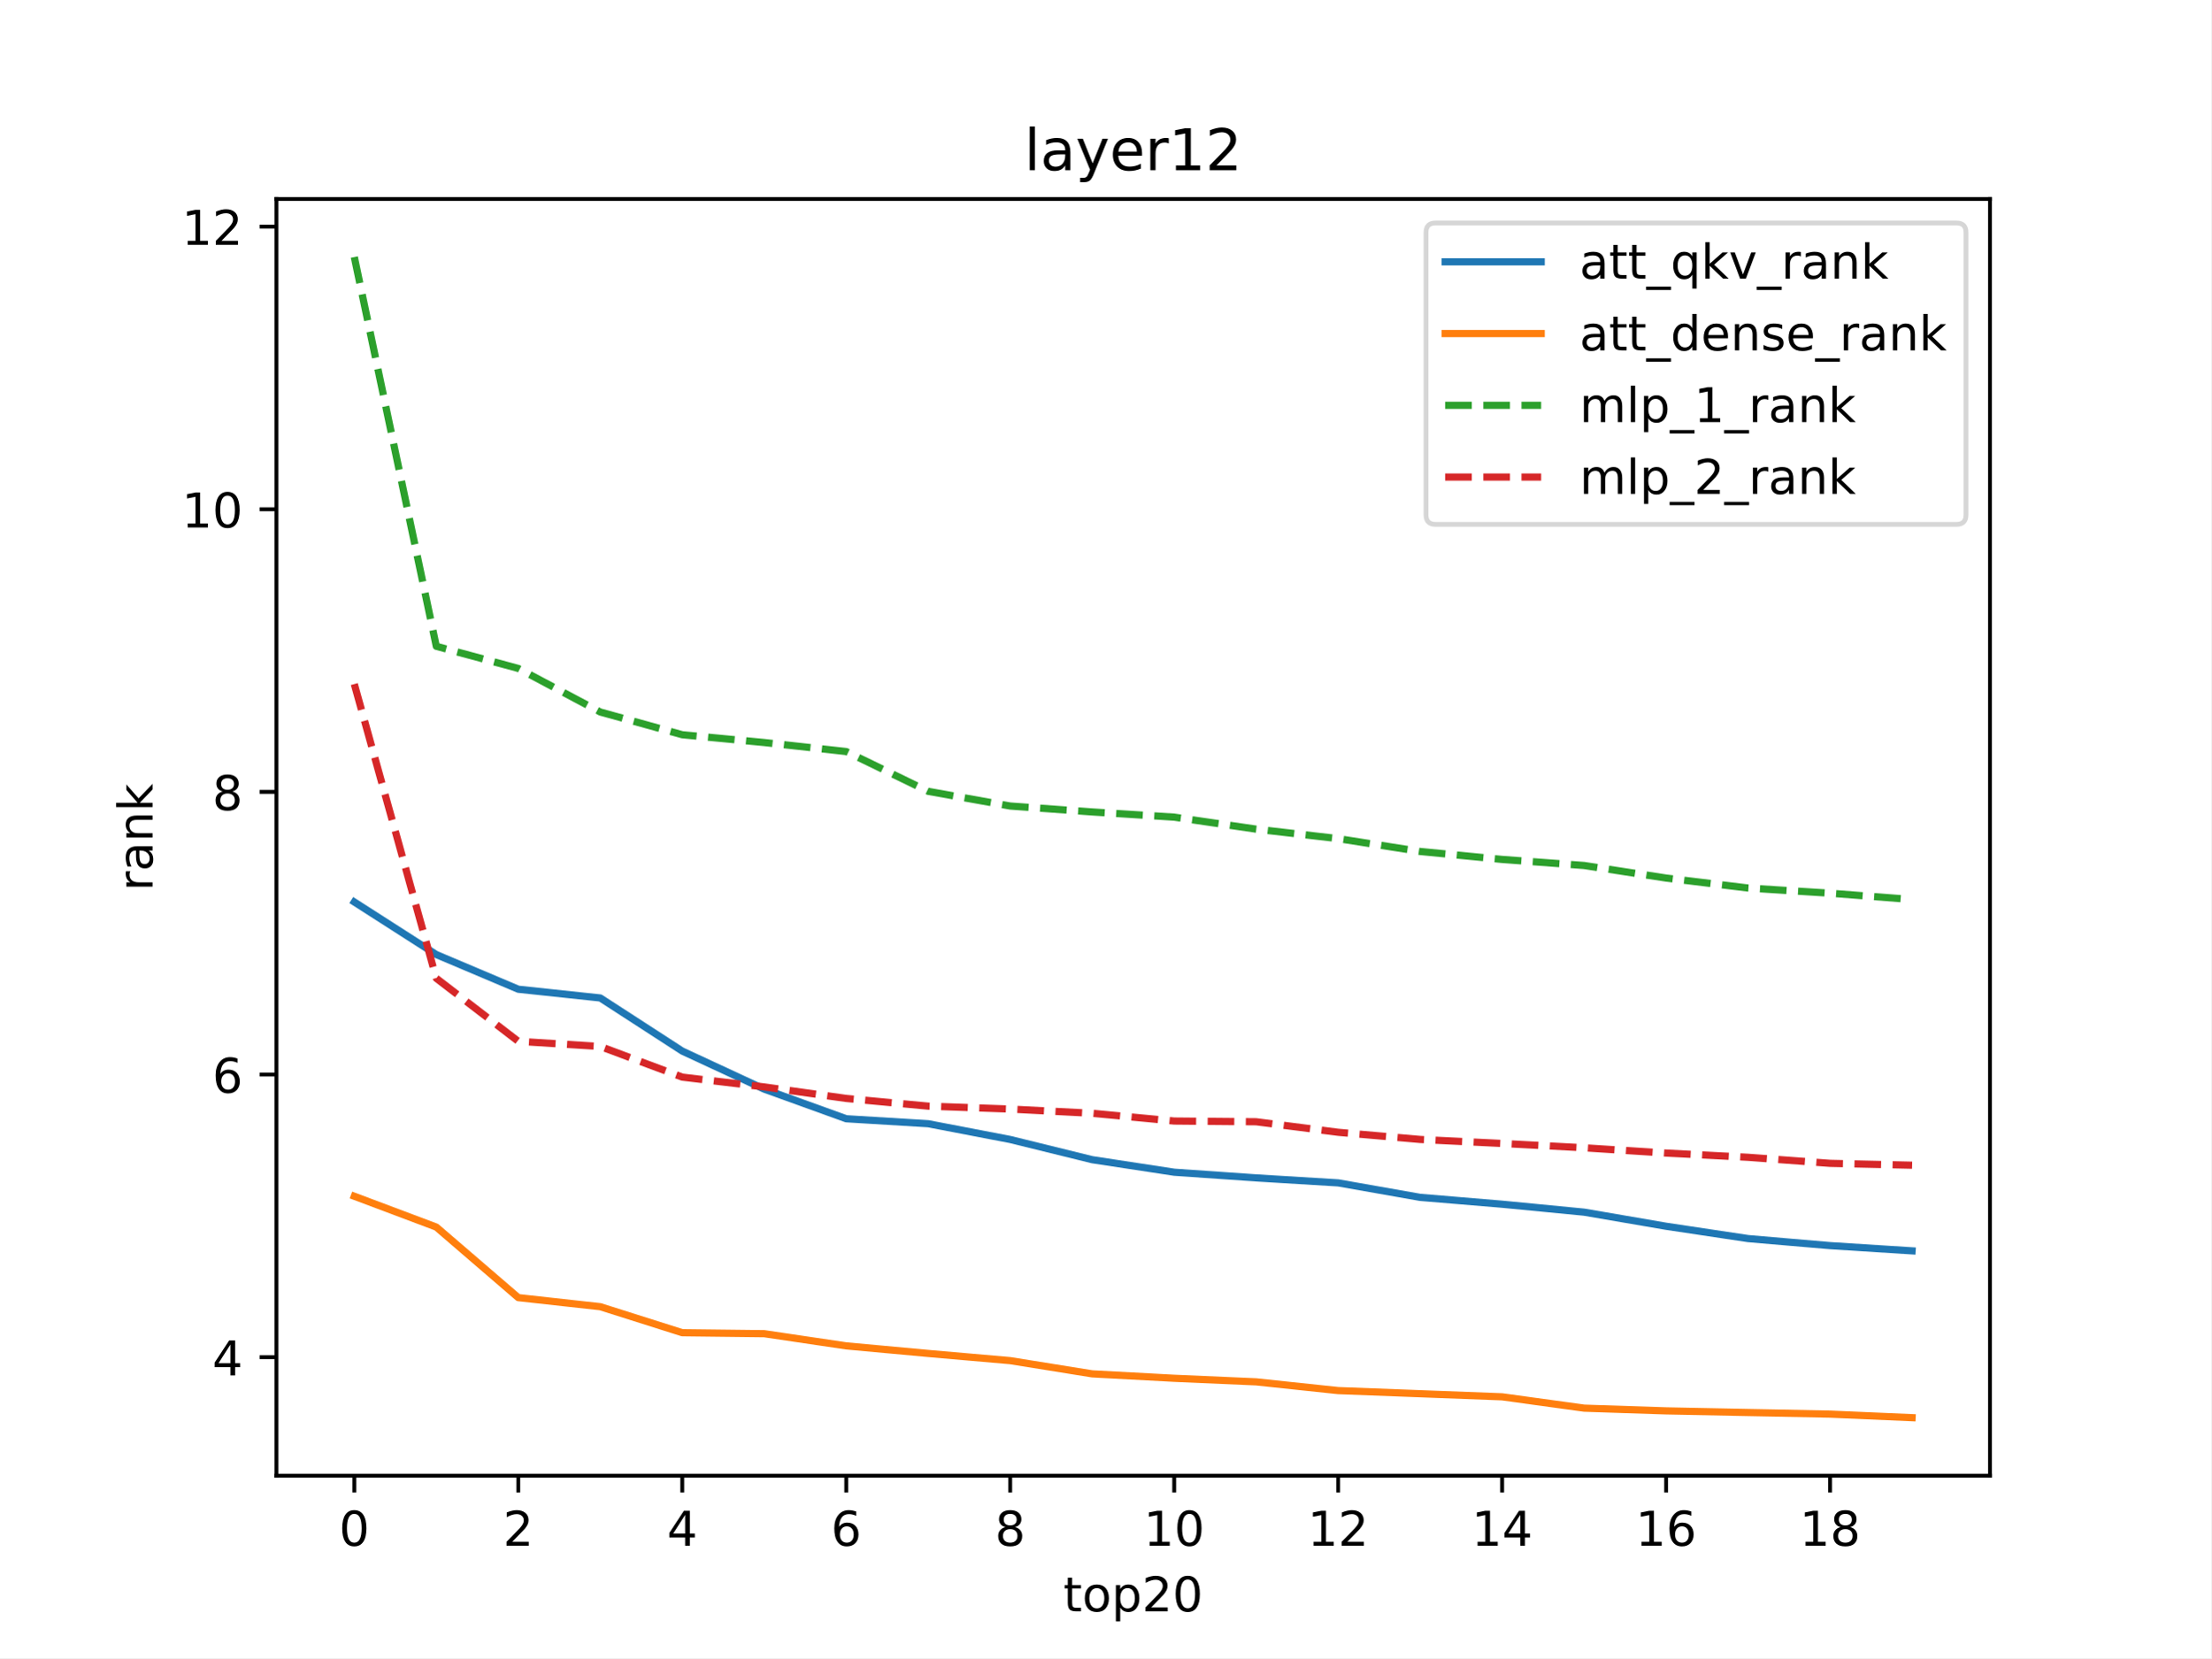
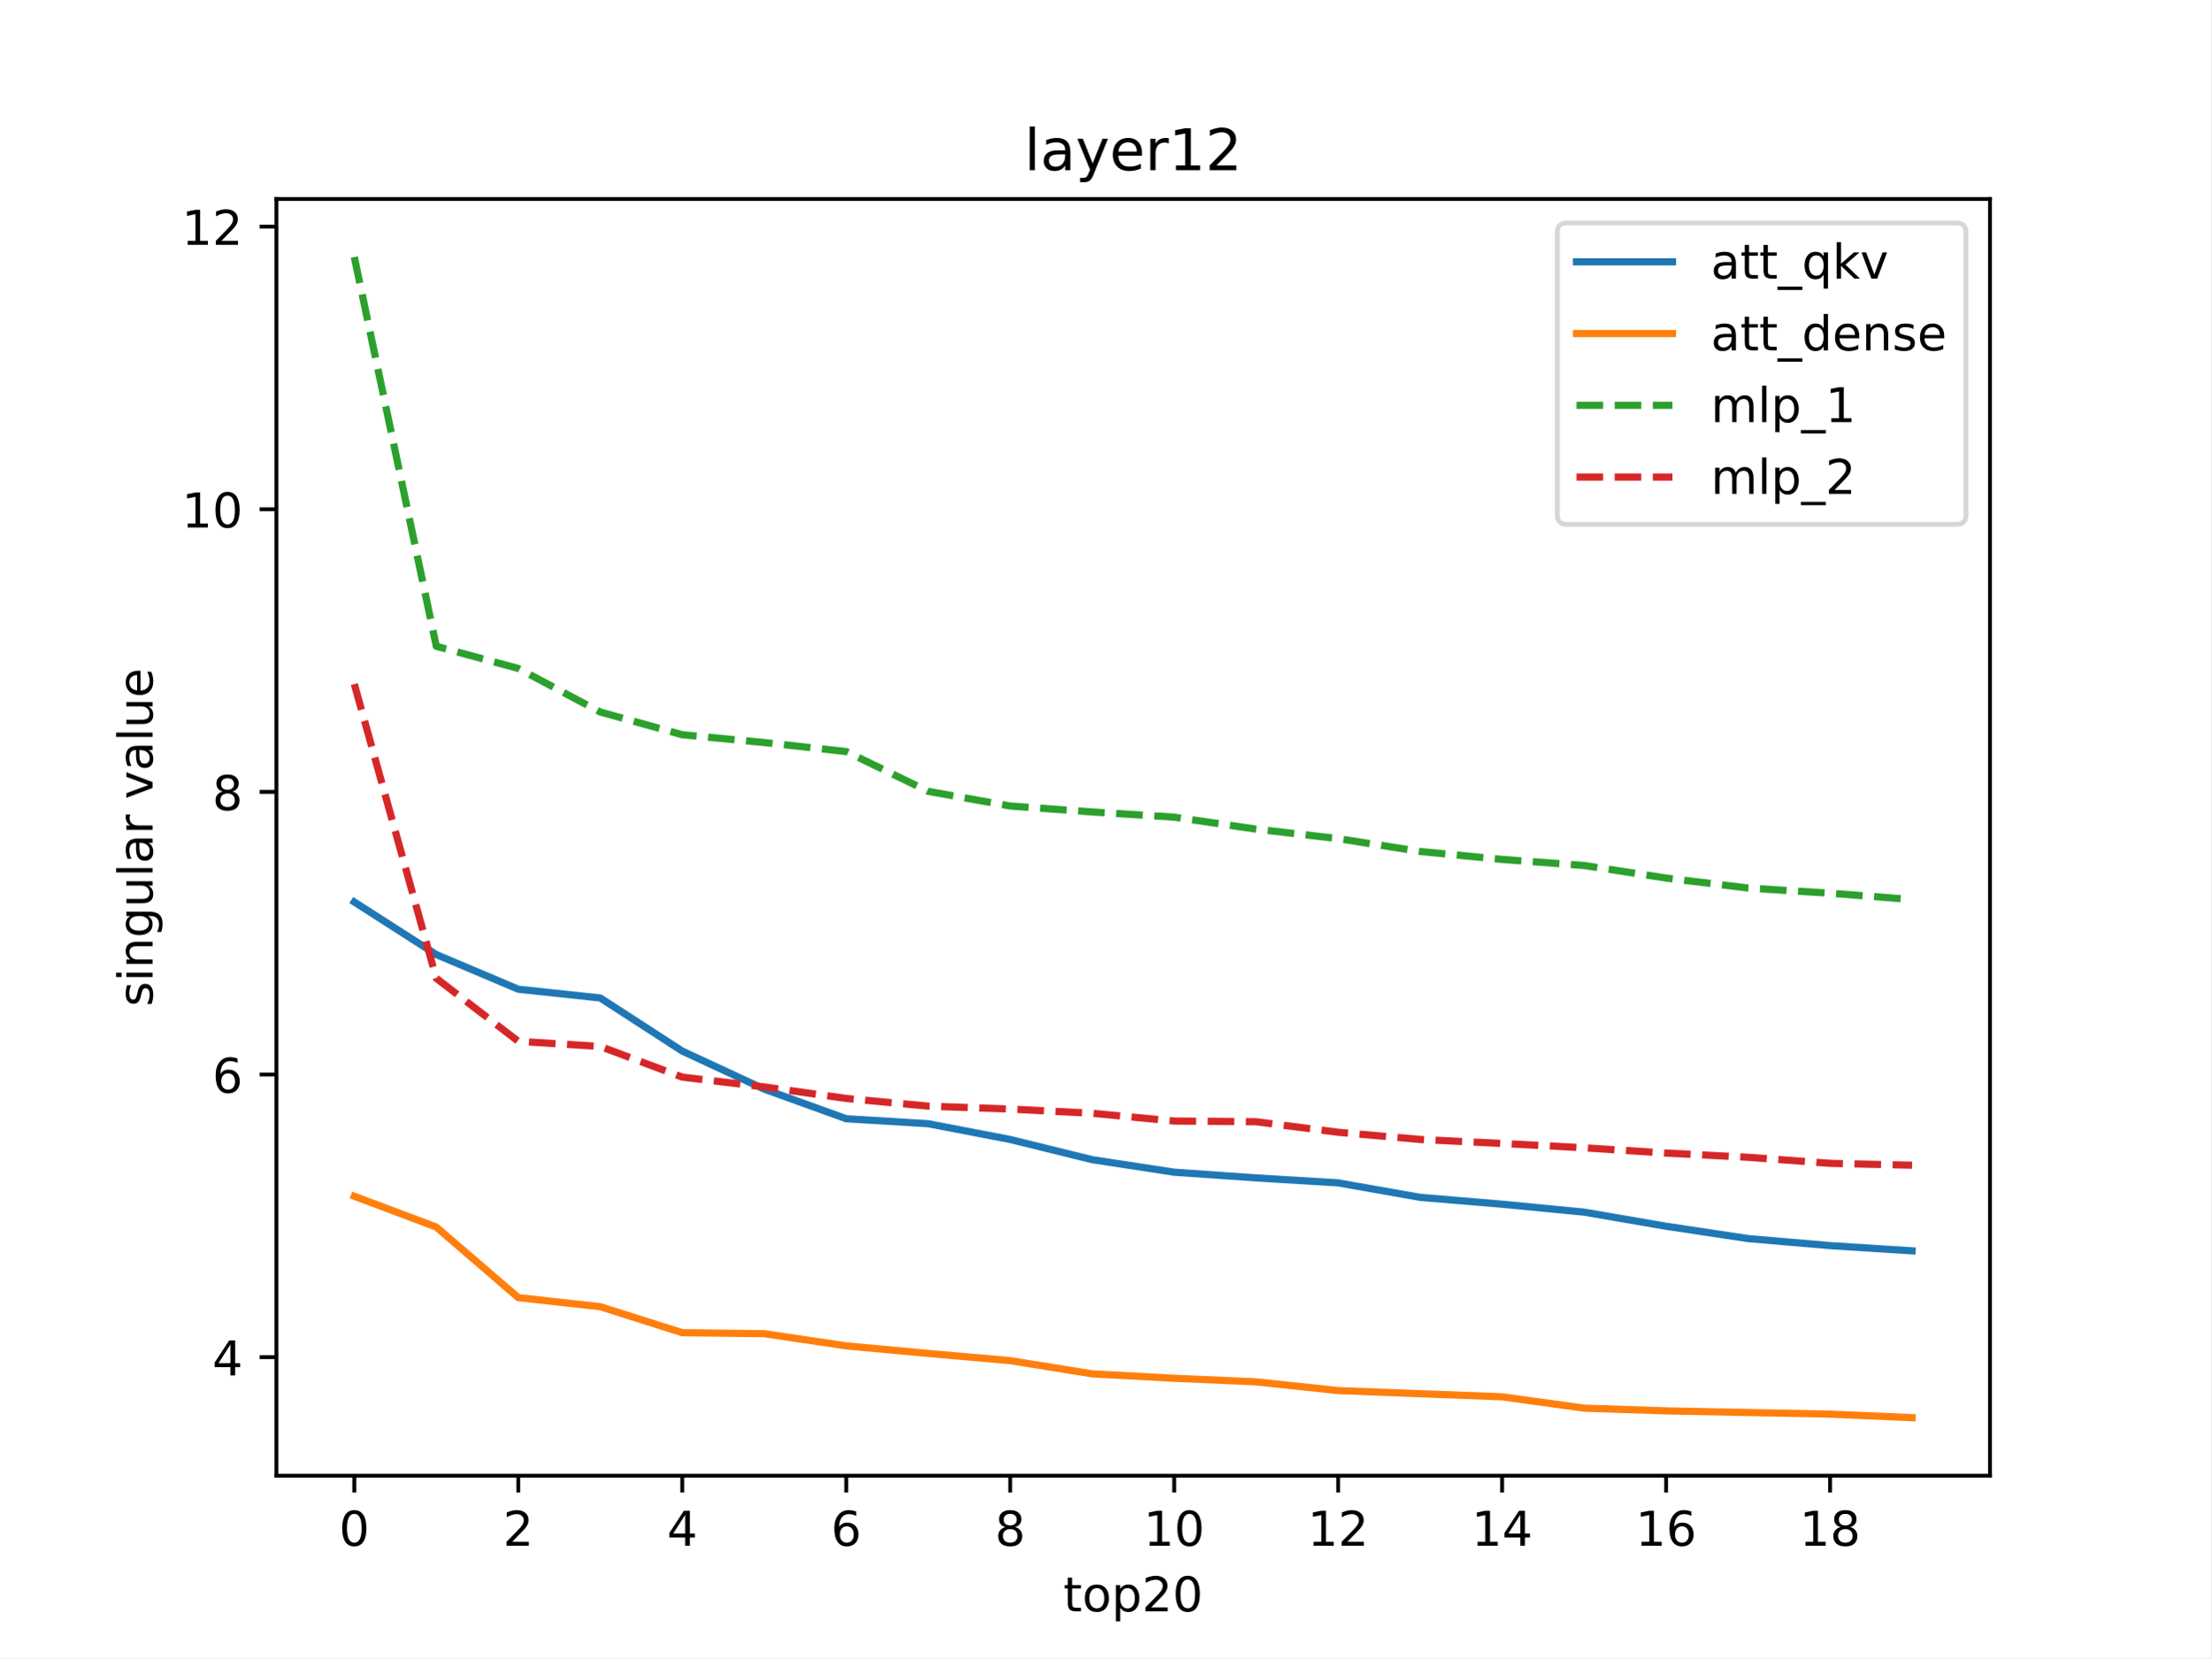
<svg xmlns="http://www.w3.org/2000/svg" xmlns:xlink="http://www.w3.org/1999/xlink" width="460.8pt" height="345.6pt" viewBox="0 0 460.8 345.6" version="1.1">
  <defs>
    <style type="text/css">*{stroke-linejoin: round; stroke-linecap: butt}</style>
  </defs>
  <g id="figure_1">
    <g id="patch_1">
      <path d="M 0 345.6  L 460.8 345.6  L 460.8 0  L 0 0  z " style="fill: #ffffff" />
    </g>
    <g id="axes_1">
      <g id="patch_2">
        <path d="M 57.6 307.584  L 414.72 307.584  L 414.72 41.472  L 57.6 41.472  z " style="fill: #ffffff" />
      </g>
      <g id="matplotlib.axis_1">
        <g id="xtick_1">
          <g id="line2d_1">
            <defs>
-               <path id="ma96d270645" d="M 0 0  L 0 3.5  " style="stroke: #000000; stroke-width: 0.8" />
-             </defs>
-             <g>
-               <use xlink:href="#ma96d270645" x="73.833" y="307.584" style="stroke: #000000; stroke-width: 0.8" />
+               <path id="m5c86d8b9c2" d="M 0 0  L 0 3.5  " style="stroke: #000000; stroke-width: 0.8" />
+             </defs>
+             <g>
+               <use xlink:href="#m5c86d8b9c2" x="73.833" y="307.584" style="stroke: #000000; stroke-width: 0.8" />
            </g>
          </g>
          <g id="text_1">
            <g transform="translate(70.65148 322.1824) scale(0.1 -0.1)">
              <defs>
                <path id="DejaVuSans-30" d="M 2034 4250  Q 1547 4250 1301 3770  Q 1056 3291 1056 2328  Q 1056 1369 1301 889  Q 1547 409 2034 409  Q 2525 409 2770 889  Q 3016 1369 3016 2328  Q 3016 3291 2770 3770  Q 2525 4250 2034 4250  z M 2034 4750  Q 2819 4750 3233 4129  Q 3647 3509 3647 2328  Q 3647 1150 3233 529  Q 2819 -91 2034 -91  Q 1250 -91 836 529  Q 422 1150 422 2328  Q 422 3509 836 4129  Q 1250 4750 2034 4750  z " transform="scale(0.015625)" />
              </defs>
              <use xlink:href="#DejaVuSans-30" />
            </g>
          </g>
        </g>
        <g id="xtick_2">
          <g id="line2d_2">
            <g>
-               <use xlink:href="#ma96d270645" x="108.007" y="307.584" style="stroke: #000000; stroke-width: 0.8" />
+               <use xlink:href="#m5c86d8b9c2" x="108.007" y="307.584" style="stroke: #000000; stroke-width: 0.8" />
            </g>
          </g>
          <g id="text_2">
            <g transform="translate(104.8256 322.1824) scale(0.1 -0.1)">
              <defs>
                <path id="DejaVuSans-32" d="M 1228 531  L 3431 531  L 3431 0  L 469 0  L 469 531  Q 828 903 1448 1529  Q 2069 2156 2228 2338  Q 2531 2678 2651 2914  Q 2772 3150 2772 3378  Q 2772 3750 2511 3984  Q 2250 4219 1831 4219  Q 1534 4219 1204 4116  Q 875 4013 500 3803  L 500 4441  Q 881 4594 1212 4672  Q 1544 4750 1819 4750  Q 2544 4750 2975 4387  Q 3406 4025 3406 3419  Q 3406 3131 3298 2873  Q 3191 2616 2906 2266  Q 2828 2175 2409 1742  Q 1991 1309 1228 531  z " transform="scale(0.015625)" />
              </defs>
              <use xlink:href="#DejaVuSans-32" />
            </g>
          </g>
        </g>
        <g id="xtick_3">
          <g id="line2d_3">
            <g>
-               <use xlink:href="#ma96d270645" x="142.181" y="307.584" style="stroke: #000000; stroke-width: 0.8" />
+               <use xlink:href="#m5c86d8b9c2" x="142.181" y="307.584" style="stroke: #000000; stroke-width: 0.8" />
            </g>
          </g>
          <g id="text_3">
            <g transform="translate(138.9998 322.1824) scale(0.1 -0.1)">
              <defs>
                <path id="DejaVuSans-34" d="M 2419 4116  L 825 1625  L 2419 1625  L 2419 4116  z M 2253 4666  L 3047 4666  L 3047 1625  L 3713 1625  L 3713 1100  L 3047 1100  L 3047 0  L 2419 0  L 2419 1100  L 313 1100  L 313 1709  L 2253 4666  z " transform="scale(0.015625)" />
              </defs>
              <use xlink:href="#DejaVuSans-34" />
            </g>
          </g>
        </g>
        <g id="xtick_4">
          <g id="line2d_4">
            <g>
-               <use xlink:href="#ma96d270645" x="176.355" y="307.584" style="stroke: #000000; stroke-width: 0.8" />
+               <use xlink:href="#m5c86d8b9c2" x="176.355" y="307.584" style="stroke: #000000; stroke-width: 0.8" />
            </g>
          </g>
          <g id="text_4">
            <g transform="translate(173.174 322.1824) scale(0.1 -0.1)">
              <defs>
                <path id="DejaVuSans-36" d="M 2113 2584  Q 1688 2584 1439 2293  Q 1191 2003 1191 1497  Q 1191 994 1439 701  Q 1688 409 2113 409  Q 2538 409 2786 701  Q 3034 994 3034 1497  Q 3034 2003 2786 2293  Q 2538 2584 2113 2584  z M 3366 4563  L 3366 3988  Q 3128 4100 2886 4159  Q 2644 4219 2406 4219  Q 1781 4219 1451 3797  Q 1122 3375 1075 2522  Q 1259 2794 1537 2939  Q 1816 3084 2150 3084  Q 2853 3084 3261 2657  Q 3669 2231 3669 1497  Q 3669 778 3244 343  Q 2819 -91 2113 -91  Q 1303 -91 875 529  Q 447 1150 447 2328  Q 447 3434 972 4092  Q 1497 4750 2381 4750  Q 2619 4750 2861 4703  Q 3103 4656 3366 4563  z " transform="scale(0.015625)" />
              </defs>
              <use xlink:href="#DejaVuSans-36" />
            </g>
          </g>
        </g>
        <g id="xtick_5">
          <g id="line2d_5">
            <g>
-               <use xlink:href="#ma96d270645" x="210.529" y="307.584" style="stroke: #000000; stroke-width: 0.8" />
+               <use xlink:href="#m5c86d8b9c2" x="210.529" y="307.584" style="stroke: #000000; stroke-width: 0.8" />
            </g>
          </g>
          <g id="text_5">
            <g transform="translate(207.3481 322.1824) scale(0.1 -0.1)">
              <defs>
                <path id="DejaVuSans-38" d="M 2034 2216  Q 1584 2216 1326 1975  Q 1069 1734 1069 1313  Q 1069 891 1326 650  Q 1584 409 2034 409  Q 2484 409 2743 651  Q 3003 894 3003 1313  Q 3003 1734 2745 1975  Q 2488 2216 2034 2216  z M 1403 2484  Q 997 2584 770 2862  Q 544 3141 544 3541  Q 544 4100 942 4425  Q 1341 4750 2034 4750  Q 2731 4750 3128 4425  Q 3525 4100 3525 3541  Q 3525 3141 3298 2862  Q 3072 2584 2669 2484  Q 3125 2378 3379 2068  Q 3634 1759 3634 1313  Q 3634 634 3220 271  Q 2806 -91 2034 -91  Q 1263 -91 848 271  Q 434 634 434 1313  Q 434 1759 690 2068  Q 947 2378 1403 2484  z M 1172 3481  Q 1172 3119 1398 2916  Q 1625 2713 2034 2713  Q 2441 2713 2670 2916  Q 2900 3119 2900 3481  Q 2900 3844 2670 4047  Q 2441 4250 2034 4250  Q 1625 4250 1398 4047  Q 1172 3844 1172 3481  z " transform="scale(0.015625)" />
              </defs>
              <use xlink:href="#DejaVuSans-38" />
            </g>
          </g>
        </g>
        <g id="xtick_6">
          <g id="line2d_6">
            <g>
-               <use xlink:href="#ma96d270645" x="244.704" y="307.584" style="stroke: #000000; stroke-width: 0.8" />
+               <use xlink:href="#m5c86d8b9c2" x="244.704" y="307.584" style="stroke: #000000; stroke-width: 0.8" />
            </g>
          </g>
          <g id="text_6">
            <g transform="translate(238.341 322.1824) scale(0.1 -0.1)">
              <defs>
                <path id="DejaVuSans-31" d="M 794 531  L 1825 531  L 1825 4091  L 703 3866  L 703 4441  L 1819 4666  L 2450 4666  L 2450 531  L 3481 531  L 3481 0  L 794 0  L 794 531  z " transform="scale(0.015625)" />
              </defs>
              <use xlink:href="#DejaVuSans-31" />
              <use xlink:href="#DejaVuSans-30" x="63.623" />
            </g>
          </g>
        </g>
        <g id="xtick_7">
          <g id="line2d_7">
            <g>
-               <use xlink:href="#ma96d270645" x="278.878" y="307.584" style="stroke: #000000; stroke-width: 0.8" />
+               <use xlink:href="#m5c86d8b9c2" x="278.878" y="307.584" style="stroke: #000000; stroke-width: 0.8" />
            </g>
          </g>
          <g id="text_7">
            <g transform="translate(272.5152 322.1824) scale(0.1 -0.1)">
              <use xlink:href="#DejaVuSans-31" />
              <use xlink:href="#DejaVuSans-32" x="63.623" />
            </g>
          </g>
        </g>
        <g id="xtick_8">
          <g id="line2d_8">
            <g>
-               <use xlink:href="#ma96d270645" x="313.052" y="307.584" style="stroke: #000000; stroke-width: 0.8" />
+               <use xlink:href="#m5c86d8b9c2" x="313.052" y="307.584" style="stroke: #000000; stroke-width: 0.8" />
            </g>
          </g>
          <g id="text_8">
            <g transform="translate(306.6894 322.1824) scale(0.1 -0.1)">
              <use xlink:href="#DejaVuSans-31" />
              <use xlink:href="#DejaVuSans-34" x="63.623" />
            </g>
          </g>
        </g>
        <g id="xtick_9">
          <g id="line2d_9">
            <g>
-               <use xlink:href="#ma96d270645" x="347.226" y="307.584" style="stroke: #000000; stroke-width: 0.8" />
+               <use xlink:href="#m5c86d8b9c2" x="347.226" y="307.584" style="stroke: #000000; stroke-width: 0.8" />
            </g>
          </g>
          <g id="text_9">
            <g transform="translate(340.8635 322.1824) scale(0.1 -0.1)">
              <use xlink:href="#DejaVuSans-31" />
              <use xlink:href="#DejaVuSans-36" x="63.623" />
            </g>
          </g>
        </g>
        <g id="xtick_10">
          <g id="line2d_10">
            <g>
-               <use xlink:href="#ma96d270645" x="381.4" y="307.584" style="stroke: #000000; stroke-width: 0.8" />
+               <use xlink:href="#m5c86d8b9c2" x="381.4" y="307.584" style="stroke: #000000; stroke-width: 0.8" />
            </g>
          </g>
          <g id="text_10">
            <g transform="translate(375.0377 322.1824) scale(0.1 -0.1)">
              <use xlink:href="#DejaVuSans-31" />
              <use xlink:href="#DejaVuSans-38" x="63.623" />
            </g>
          </g>
        </g>
        <g id="text_11">
          <g transform="translate(221.6037 335.8606) scale(0.1 -0.1)">
            <defs>
              <path id="DejaVuSans-74" d="M 1172 4494  L 1172 3500  L 2356 3500  L 2356 3053  L 1172 3053  L 1172 1153  Q 1172 725 1289 603  Q 1406 481 1766 481  L 2356 481  L 2356 0  L 1766 0  Q 1100 0 847 248  Q 594 497 594 1153  L 594 3053  L 172 3053  L 172 3500  L 594 3500  L 594 4494  L 1172 4494  z " transform="scale(0.015625)" />
              <path id="DejaVuSans-6f" d="M 1959 3097  Q 1497 3097 1228 2736  Q 959 2375 959 1747  Q 959 1119 1226 758  Q 1494 397 1959 397  Q 2419 397 2687 759  Q 2956 1122 2956 1747  Q 2956 2369 2687 2733  Q 2419 3097 1959 3097  z M 1959 3584  Q 2709 3584 3137 3096  Q 3566 2609 3566 1747  Q 3566 888 3137 398  Q 2709 -91 1959 -91  Q 1206 -91 779 398  Q 353 888 353 1747  Q 353 2609 779 3096  Q 1206 3584 1959 3584  z " transform="scale(0.015625)" />
              <path id="DejaVuSans-70" d="M 1159 525  L 1159 -1331  L 581 -1331  L 581 3500  L 1159 3500  L 1159 2969  Q 1341 3281 1617 3432  Q 1894 3584 2278 3584  Q 2916 3584 3314 3078  Q 3713 2572 3713 1747  Q 3713 922 3314 415  Q 2916 -91 2278 -91  Q 1894 -91 1617 61  Q 1341 213 1159 525  z M 3116 1747  Q 3116 2381 2855 2742  Q 2594 3103 2138 3103  Q 1681 3103 1420 2742  Q 1159 2381 1159 1747  Q 1159 1113 1420 752  Q 1681 391 2138 391  Q 2594 391 2855 752  Q 3116 1113 3116 1747  z " transform="scale(0.015625)" />
            </defs>
            <use xlink:href="#DejaVuSans-74" />
            <use xlink:href="#DejaVuSans-6f" x="39.209" />
            <use xlink:href="#DejaVuSans-70" x="100.391" />
            <use xlink:href="#DejaVuSans-32" x="163.867" />
            <use xlink:href="#DejaVuSans-30" x="227.49" />
          </g>
        </g>
      </g>
      <g id="matplotlib.axis_2">
        <g id="ytick_1">
          <g id="line2d_11">
            <defs>
-               <path id="m3a610aa2b8" d="M 0 0  L -3.5 0  " style="stroke: #000000; stroke-width: 0.8" />
-             </defs>
-             <g>
-               <use xlink:href="#m3a610aa2b8" x="57.6" y="282.879" style="stroke: #000000; stroke-width: 0.8" />
+               <path id="m38938474dd" d="M 0 0  L -3.5 0  " style="stroke: #000000; stroke-width: 0.8" />
+             </defs>
+             <g>
+               <use xlink:href="#m38938474dd" x="57.6" y="282.879" style="stroke: #000000; stroke-width: 0.8" />
            </g>
          </g>
          <g id="text_12">
            <g transform="translate(44.2375 286.6781) scale(0.1 -0.1)">
              <use xlink:href="#DejaVuSans-34" />
            </g>
          </g>
        </g>
        <g id="ytick_2">
          <g id="line2d_12">
            <g>
-               <use xlink:href="#m3a610aa2b8" x="57.6" y="223.966" style="stroke: #000000; stroke-width: 0.8" />
+               <use xlink:href="#m38938474dd" x="57.6" y="223.966" style="stroke: #000000; stroke-width: 0.8" />
            </g>
          </g>
          <g id="text_13">
            <g transform="translate(44.2375 227.7648) scale(0.1 -0.1)">
              <use xlink:href="#DejaVuSans-36" />
            </g>
          </g>
        </g>
        <g id="ytick_3">
          <g id="line2d_13">
            <g>
-               <use xlink:href="#m3a610aa2b8" x="57.6" y="165.052" style="stroke: #000000; stroke-width: 0.8" />
+               <use xlink:href="#m38938474dd" x="57.6" y="165.052" style="stroke: #000000; stroke-width: 0.8" />
            </g>
          </g>
          <g id="text_14">
            <g transform="translate(44.2375 168.8516) scale(0.1 -0.1)">
              <use xlink:href="#DejaVuSans-38" />
            </g>
          </g>
        </g>
        <g id="ytick_4">
          <g id="line2d_14">
            <g>
-               <use xlink:href="#m3a610aa2b8" x="57.6" y="106.139" style="stroke: #000000; stroke-width: 0.8" />
+               <use xlink:href="#m38938474dd" x="57.6" y="106.139" style="stroke: #000000; stroke-width: 0.8" />
            </g>
          </g>
          <g id="text_15">
            <g transform="translate(37.875 109.9383) scale(0.1 -0.1)">
              <use xlink:href="#DejaVuSans-31" />
              <use xlink:href="#DejaVuSans-30" x="63.623" />
            </g>
          </g>
        </g>
        <g id="ytick_5">
          <g id="line2d_15">
            <g>
-               <use xlink:href="#m3a610aa2b8" x="57.6" y="47.226" style="stroke: #000000; stroke-width: 0.8" />
+               <use xlink:href="#m38938474dd" x="57.6" y="47.226" style="stroke: #000000; stroke-width: 0.8" />
            </g>
          </g>
          <g id="text_16">
            <g transform="translate(37.875 51.02505) scale(0.1 -0.1)">
              <use xlink:href="#DejaVuSans-31" />
              <use xlink:href="#DejaVuSans-32" x="63.623" />
            </g>
          </g>
        </g>
        <g id="text_17">
-           <g transform="translate(31.79531 185.7116) rotate(-90) scale(0.1 -0.1)">
-             <defs>
+           <g transform="translate(31.79531 209.7889) rotate(-90) scale(0.1 -0.1)">
+             <defs>
+               <path id="DejaVuSans-73" d="M 2834 3397  L 2834 2853  Q 2591 2978 2328 3040  Q 2066 3103 1784 3103  Q 1356 3103 1142 2972  Q 928 2841 928 2578  Q 928 2378 1081 2264  Q 1234 2150 1697 2047  L 1894 2003  Q 2506 1872 2764 1633  Q 3022 1394 3022 966  Q 3022 478 2636 193  Q 2250 -91 1575 -91  Q 1294 -91 989 -36  Q 684 19 347 128  L 347 722  Q 666 556 975 473  Q 1284 391 1588 391  Q 1994 391 2212 530  Q 2431 669 2431 922  Q 2431 1156 2273 1281  Q 2116 1406 1581 1522  L 1381 1569  Q 847 1681 609 1914  Q 372 2147 372 2553  Q 372 3047 722 3315  Q 1072 3584 1716 3584  Q 2034 3584 2315 3537  Q 2597 3491 2834 3397  z " transform="scale(0.015625)" />
+               <path id="DejaVuSans-69" d="M 603 3500  L 1178 3500  L 1178 0  L 603 0  L 603 3500  z M 603 4863  L 1178 4863  L 1178 4134  L 603 4134  L 603 4863  z " transform="scale(0.015625)" />
+               <path id="DejaVuSans-6e" d="M 3513 2113  L 3513 0  L 2938 0  L 2938 2094  Q 2938 2591 2744 2837  Q 2550 3084 2163 3084  Q 1697 3084 1428 2787  Q 1159 2491 1159 1978  L 1159 0  L 581 0  L 581 3500  L 1159 3500  L 1159 2956  Q 1366 3272 1645 3428  Q 1925 3584 2291 3584  Q 2894 3584 3203 3211  Q 3513 2838 3513 2113  z " transform="scale(0.015625)" />
+               <path id="DejaVuSans-67" d="M 2906 1791  Q 2906 2416 2648 2759  Q 2391 3103 1925 3103  Q 1463 3103 1205 2759  Q 947 2416 947 1791  Q 947 1169 1205 825  Q 1463 481 1925 481  Q 2391 481 2648 825  Q 2906 1169 2906 1791  z M 3481 434  Q 3481 -459 3084 -895  Q 2688 -1331 1869 -1331  Q 1566 -1331 1297 -1286  Q 1028 -1241 775 -1147  L 775 -588  Q 1028 -725 1275 -790  Q 1522 -856 1778 -856  Q 2344 -856 2625 -561  Q 2906 -266 2906 331  L 2906 616  Q 2728 306 2450 153  Q 2172 0 1784 0  Q 1141 0 747 490  Q 353 981 353 1791  Q 353 2603 747 3093  Q 1141 3584 1784 3584  Q 2172 3584 2450 3431  Q 2728 3278 2906 2969  L 2906 3500  L 3481 3500  L 3481 434  z " transform="scale(0.015625)" />
+               <path id="DejaVuSans-75" d="M 544 1381  L 544 3500  L 1119 3500  L 1119 1403  Q 1119 906 1312 657  Q 1506 409 1894 409  Q 2359 409 2629 706  Q 2900 1003 2900 1516  L 2900 3500  L 3475 3500  L 3475 0  L 2900 0  L 2900 538  Q 2691 219 2414 64  Q 2138 -91 1772 -91  Q 1169 -91 856 284  Q 544 659 544 1381  z M 1991 3584  L 1991 3584  z " transform="scale(0.015625)" />
+               <path id="DejaVuSans-6c" d="M 603 4863  L 1178 4863  L 1178 0  L 603 0  L 603 4863  z " transform="scale(0.015625)" />
+               <path id="DejaVuSans-61" d="M 2194 1759  Q 1497 1759 1228 1600  Q 959 1441 959 1056  Q 959 750 1161 570  Q 1363 391 1709 391  Q 2188 391 2477 730  Q 2766 1069 2766 1631  L 2766 1759  L 2194 1759  z M 3341 1997  L 3341 0  L 2766 0  L 2766 531  Q 2569 213 2275 61  Q 1981 -91 1556 -91  Q 1019 -91 701 211  Q 384 513 384 1019  Q 384 1609 779 1909  Q 1175 2209 1959 2209  L 2766 2209  L 2766 2266  Q 2766 2663 2505 2880  Q 2244 3097 1772 3097  Q 1472 3097 1187 3025  Q 903 2953 641 2809  L 641 3341  Q 956 3463 1253 3523  Q 1550 3584 1831 3584  Q 2591 3584 2966 3190  Q 3341 2797 3341 1997  z " transform="scale(0.015625)" />
              <path id="DejaVuSans-72" d="M 2631 2963  Q 2534 3019 2420 3045  Q 2306 3072 2169 3072  Q 1681 3072 1420 2755  Q 1159 2438 1159 1844  L 1159 0  L 581 0  L 581 3500  L 1159 3500  L 1159 2956  Q 1341 3275 1631 3429  Q 1922 3584 2338 3584  Q 2397 3584 2469 3576  Q 2541 3569 2628 3553  L 2631 2963  z " transform="scale(0.015625)" />
-               <path id="DejaVuSans-61" d="M 2194 1759  Q 1497 1759 1228 1600  Q 959 1441 959 1056  Q 959 750 1161 570  Q 1363 391 1709 391  Q 2188 391 2477 730  Q 2766 1069 2766 1631  L 2766 1759  L 2194 1759  z M 3341 1997  L 3341 0  L 2766 0  L 2766 531  Q 2569 213 2275 61  Q 1981 -91 1556 -91  Q 1019 -91 701 211  Q 384 513 384 1019  Q 384 1609 779 1909  Q 1175 2209 1959 2209  L 2766 2209  L 2766 2266  Q 2766 2663 2505 2880  Q 2244 3097 1772 3097  Q 1472 3097 1187 3025  Q 903 2953 641 2809  L 641 3341  Q 956 3463 1253 3523  Q 1550 3584 1831 3584  Q 2591 3584 2966 3190  Q 3341 2797 3341 1997  z " transform="scale(0.015625)" />
-               <path id="DejaVuSans-6e" d="M 3513 2113  L 3513 0  L 2938 0  L 2938 2094  Q 2938 2591 2744 2837  Q 2550 3084 2163 3084  Q 1697 3084 1428 2787  Q 1159 2491 1159 1978  L 1159 0  L 581 0  L 581 3500  L 1159 3500  L 1159 2956  Q 1366 3272 1645 3428  Q 1925 3584 2291 3584  Q 2894 3584 3203 3211  Q 3513 2838 3513 2113  z " transform="scale(0.015625)" />
-               <path id="DejaVuSans-6b" d="M 581 4863  L 1159 4863  L 1159 1991  L 2875 3500  L 3609 3500  L 1753 1863  L 3688 0  L 2938 0  L 1159 1709  L 1159 0  L 581 0  L 581 4863  z " transform="scale(0.015625)" />
-             </defs>
-             <use xlink:href="#DejaVuSans-72" />
-             <use xlink:href="#DejaVuSans-61" x="41.113" />
-             <use xlink:href="#DejaVuSans-6e" x="102.393" />
-             <use xlink:href="#DejaVuSans-6b" x="165.771" />
+               <path id="DejaVuSans-20" transform="scale(0.015625)" />
+               <path id="DejaVuSans-76" d="M 191 3500  L 800 3500  L 1894 563  L 2988 3500  L 3597 3500  L 2284 0  L 1503 0  L 191 3500  z " transform="scale(0.015625)" />
+               <path id="DejaVuSans-65" d="M 3597 1894  L 3597 1613  L 953 1613  Q 991 1019 1311 708  Q 1631 397 2203 397  Q 2534 397 2845 478  Q 3156 559 3463 722  L 3463 178  Q 3153 47 2828 -22  Q 2503 -91 2169 -91  Q 1331 -91 842 396  Q 353 884 353 1716  Q 353 2575 817 3079  Q 1281 3584 2069 3584  Q 2775 3584 3186 3129  Q 3597 2675 3597 1894  z M 3022 2063  Q 3016 2534 2758 2815  Q 2500 3097 2075 3097  Q 1594 3097 1305 2825  Q 1016 2553 972 2059  L 3022 2063  z " transform="scale(0.015625)" />
+             </defs>
+             <use xlink:href="#DejaVuSans-73" />
+             <use xlink:href="#DejaVuSans-69" x="52.1" />
+             <use xlink:href="#DejaVuSans-6e" x="79.883" />
+             <use xlink:href="#DejaVuSans-67" x="143.262" />
+             <use xlink:href="#DejaVuSans-75" x="206.738" />
+             <use xlink:href="#DejaVuSans-6c" x="270.117" />
+             <use xlink:href="#DejaVuSans-61" x="297.9" />
+             <use xlink:href="#DejaVuSans-72" x="359.18" />
+             <use xlink:href="#DejaVuSans-20" x="400.293" />
+             <use xlink:href="#DejaVuSans-76" x="432.08" />
+             <use xlink:href="#DejaVuSans-61" x="491.26" />
+             <use xlink:href="#DejaVuSans-6c" x="552.539" />
+             <use xlink:href="#DejaVuSans-75" x="580.322" />
+             <use xlink:href="#DejaVuSans-65" x="643.701" />
          </g>
        </g>
      </g>
      <g id="line2d_16">
-         <path d="M 73.833 188.001  L 90.92 198.957  L 108.007 206.186  L 125.094 208.007  L 142.181 219.078  L 159.268 227.011  L 176.355 233.182  L 193.442 234.222  L 210.529 237.507  L 227.616 241.717  L 244.704 244.326  L 261.791 245.511  L 278.878 246.552  L 295.965 249.569  L 313.052 250.996  L 330.139 252.654  L 347.226 255.593  L 364.313 258.163  L 381.4 259.631  L 398.487 260.718  " clip-path="url(#p993e2abfd5)" style="fill: none; stroke: #1f77b4; stroke-width: 1.5; stroke-linecap: square" />
+         <path d="M 73.833 188.001  L 90.92 198.957  L 108.007 206.186  L 125.094 208.007  L 142.181 219.078  L 159.268 227.011  L 176.355 233.182  L 193.442 234.222  L 210.529 237.507  L 227.616 241.717  L 244.704 244.326  L 261.791 245.511  L 278.878 246.552  L 295.965 249.569  L 313.052 250.996  L 330.139 252.654  L 347.226 255.593  L 364.313 258.163  L 381.4 259.631  L 398.487 260.718  " clip-path="url(#p5b36438246)" style="fill: none; stroke: #1f77b4; stroke-width: 1.5; stroke-linecap: square" />
      </g>
      <g id="line2d_17">
-         <path d="M 73.833 249.337  L 90.92 255.76  L 108.007 270.467  L 125.094 272.361  L 142.181 277.779  L 159.268 277.985  L 176.355 280.525  L 193.442 282.104  L 210.529 283.603  L 227.616 286.358  L 244.704 287.276  L 261.791 288.025  L 278.878 289.845  L 295.965 290.494  L 313.052 291.144  L 330.139 293.506  L 347.226 294.071  L 364.313 294.416  L 381.4 294.751  L 398.487 295.488  " clip-path="url(#p993e2abfd5)" style="fill: none; stroke: #ff7f0e; stroke-width: 1.5; stroke-linecap: square" />
+         <path d="M 73.833 249.337  L 90.92 255.76  L 108.007 270.467  L 125.094 272.361  L 142.181 277.779  L 159.268 277.985  L 176.355 280.525  L 193.442 282.104  L 210.529 283.603  L 227.616 286.358  L 244.704 287.276  L 261.791 288.025  L 278.878 289.845  L 295.965 290.494  L 313.052 291.144  L 330.139 293.506  L 347.226 294.071  L 364.313 294.416  L 381.4 294.751  L 398.487 295.488  " clip-path="url(#p5b36438246)" style="fill: none; stroke: #ff7f0e; stroke-width: 1.5; stroke-linecap: square" />
      </g>
      <g id="line2d_18">
-         <path d="M 73.833 53.568  L 90.92 134.708  L 108.007 139.319  L 125.094 148.402  L 142.181 153.139  L 159.268 154.763  L 176.355 156.644  L 193.442 164.939  L 210.529 167.999  L 227.616 169.232  L 244.704 170.318  L 261.791 172.82  L 278.878 174.796  L 295.965 177.471  L 313.052 179.13  L 330.139 180.394  L 347.226 183.015  L 364.313 185.093  L 381.4 186.172  L 398.487 187.49  " clip-path="url(#p993e2abfd5)" style="fill: none; stroke-dasharray: 5.55,2.4; stroke-dashoffset: 0; stroke: #2ca02c; stroke-width: 1.5" />
+         <path d="M 73.833 53.568  L 90.92 134.708  L 108.007 139.319  L 125.094 148.402  L 142.181 153.139  L 159.268 154.763  L 176.355 156.644  L 193.442 164.939  L 210.529 167.999  L 227.616 169.232  L 244.704 170.318  L 261.791 172.82  L 278.878 174.796  L 295.965 177.471  L 313.052 179.13  L 330.139 180.394  L 347.226 183.015  L 364.313 185.093  L 381.4 186.172  L 398.487 187.49  " clip-path="url(#p5b36438246)" style="fill: none; stroke-dasharray: 5.55,2.4; stroke-dashoffset: 0; stroke: #2ca02c; stroke-width: 1.5" />
      </g>
      <g id="line2d_19">
-         <path d="M 73.833 142.582  L 90.92 203.907  L 108.007 217.046  L 125.094 218.117  L 142.181 224.505  L 159.268 226.551  L 176.355 228.95  L 193.442 230.554  L 210.529 231.162  L 227.616 232.042  L 244.704 233.659  L 261.791 233.812  L 278.878 236.005  L 295.965 237.499  L 313.052 238.332  L 330.139 239.236  L 347.226 240.335  L 364.313 241.216  L 381.4 242.477  L 398.487 242.867  " clip-path="url(#p993e2abfd5)" style="fill: none; stroke-dasharray: 5.55,2.4; stroke-dashoffset: 0; stroke: #d62728; stroke-width: 1.5" />
+         <path d="M 73.833 142.582  L 90.92 203.907  L 108.007 217.046  L 125.094 218.117  L 142.181 224.505  L 159.268 226.551  L 176.355 228.95  L 193.442 230.554  L 210.529 231.162  L 227.616 232.042  L 244.704 233.659  L 261.791 233.812  L 278.878 236.005  L 295.965 237.499  L 313.052 238.332  L 330.139 239.236  L 347.226 240.335  L 364.313 241.216  L 381.4 242.477  L 398.487 242.867  " clip-path="url(#p5b36438246)" style="fill: none; stroke-dasharray: 5.55,2.4; stroke-dashoffset: 0; stroke: #d62728; stroke-width: 1.5" />
      </g>
      <g id="patch_3">
        <path d="M 57.6 307.584  L 57.6 41.472  " style="fill: none; stroke: #000000; stroke-width: 0.8; stroke-linejoin: miter; stroke-linecap: square" />
      </g>
      <g id="patch_4">
        <path d="M 414.72 307.584  L 414.72 41.472  " style="fill: none; stroke: #000000; stroke-width: 0.8; stroke-linejoin: miter; stroke-linecap: square" />
      </g>
      <g id="patch_5">
        <path d="M 57.6 307.584  L 414.72 307.584  " style="fill: none; stroke: #000000; stroke-width: 0.8; stroke-linejoin: miter; stroke-linecap: square" />
      </g>
      <g id="patch_6">
        <path d="M 57.6 41.472  L 414.72 41.472  " style="fill: none; stroke: #000000; stroke-width: 0.8; stroke-linejoin: miter; stroke-linecap: square" />
      </g>
      <g id="text_18">
        <g transform="translate(213.4716 35.472) scale(0.12 -0.12)">
          <defs>
-             <path id="DejaVuSans-6c" d="M 603 4863  L 1178 4863  L 1178 0  L 603 0  L 603 4863  z " transform="scale(0.015625)" />
            <path id="DejaVuSans-79" d="M 2059 -325  Q 1816 -950 1584 -1140  Q 1353 -1331 966 -1331  L 506 -1331  L 506 -850  L 844 -850  Q 1081 -850 1212 -737  Q 1344 -625 1503 -206  L 1606 56  L 191 3500  L 800 3500  L 1894 763  L 2988 3500  L 3597 3500  L 2059 -325  z " transform="scale(0.015625)" />
-             <path id="DejaVuSans-65" d="M 3597 1894  L 3597 1613  L 953 1613  Q 991 1019 1311 708  Q 1631 397 2203 397  Q 2534 397 2845 478  Q 3156 559 3463 722  L 3463 178  Q 3153 47 2828 -22  Q 2503 -91 2169 -91  Q 1331 -91 842 396  Q 353 884 353 1716  Q 353 2575 817 3079  Q 1281 3584 2069 3584  Q 2775 3584 3186 3129  Q 3597 2675 3597 1894  z M 3022 2063  Q 3016 2534 2758 2815  Q 2500 3097 2075 3097  Q 1594 3097 1305 2825  Q 1016 2553 972 2059  L 3022 2063  z " transform="scale(0.015625)" />
          </defs>
          <use xlink:href="#DejaVuSans-6c" />
          <use xlink:href="#DejaVuSans-61" x="27.783" />
          <use xlink:href="#DejaVuSans-79" x="89.062" />
          <use xlink:href="#DejaVuSans-65" x="148.242" />
          <use xlink:href="#DejaVuSans-72" x="209.766" />
          <use xlink:href="#DejaVuSans-31" x="250.879" />
          <use xlink:href="#DejaVuSans-32" x="314.502" />
        </g>
      </g>
      <g id="legend_1">
        <g id="patch_7">
-           <path d="M 299.183 109.297  L 407.72 109.297  Q 409.72 109.297 409.72 107.297  L 409.72 48.472  Q 409.72 46.472 407.72 46.472  L 299.183 46.472  Q 297.183 46.472 297.183 48.472  L 297.183 107.297  Q 297.183 109.297 299.183 109.297  z " style="fill: #ffffff; opacity: 0.8; stroke: #cccccc; stroke-linejoin: miter" />
+           <path d="M 326.55 109.297  L 407.72 109.297  Q 409.72 109.297 409.72 107.297  L 409.72 48.472  Q 409.72 46.472 407.72 46.472  L 326.55 46.472  Q 324.55 46.472 324.55 48.472  L 324.55 107.297  Q 324.55 109.297 326.55 109.297  z " style="fill: #ffffff; opacity: 0.8; stroke: #cccccc; stroke-linejoin: miter" />
        </g>
        <g id="line2d_20">
-           <path d="M 301.183 54.57  L 311.183 54.57  L 321.183 54.57  " style="fill: none; stroke: #1f77b4; stroke-width: 1.5; stroke-linecap: square" />
+           <path d="M 328.55 54.57  L 338.55 54.57  L 348.55 54.57  " style="fill: none; stroke: #1f77b4; stroke-width: 1.5; stroke-linecap: square" />
        </g>
        <g id="text_19">
-           <g transform="translate(329.1825 58.07044) scale(0.1 -0.1)">
+           <g transform="translate(356.5497 58.07044) scale(0.1 -0.1)">
            <defs>
              <path id="DejaVuSans-5f" d="M 3263 -1063  L 3263 -1509  L -63 -1509  L -63 -1063  L 3263 -1063  z " transform="scale(0.015625)" />
              <path id="DejaVuSans-71" d="M 947 1747  Q 947 1113 1208 752  Q 1469 391 1925 391  Q 2381 391 2643 752  Q 2906 1113 2906 1747  Q 2906 2381 2643 2742  Q 2381 3103 1925 3103  Q 1469 3103 1208 2742  Q 947 2381 947 1747  z M 2906 525  Q 2725 213 2448 61  Q 2172 -91 1784 -91  Q 1150 -91 751 415  Q 353 922 353 1747  Q 353 2572 751 3078  Q 1150 3584 1784 3584  Q 2172 3584 2448 3432  Q 2725 3281 2906 2969  L 2906 3500  L 3481 3500  L 3481 -1331  L 2906 -1331  L 2906 525  z " transform="scale(0.015625)" />
-               <path id="DejaVuSans-76" d="M 191 3500  L 800 3500  L 1894 563  L 2988 3500  L 3597 3500  L 2284 0  L 1503 0  L 191 3500  z " transform="scale(0.015625)" />
+               <path id="DejaVuSans-6b" d="M 581 4863  L 1159 4863  L 1159 1991  L 2875 3500  L 3609 3500  L 1753 1863  L 3688 0  L 2938 0  L 1159 1709  L 1159 0  L 581 0  L 581 4863  z " transform="scale(0.015625)" />
            </defs>
            <use xlink:href="#DejaVuSans-61" />
            <use xlink:href="#DejaVuSans-74" x="61.279" />
            <use xlink:href="#DejaVuSans-74" x="100.488" />
            <use xlink:href="#DejaVuSans-5f" x="139.697" />
            <use xlink:href="#DejaVuSans-71" x="189.697" />
            <use xlink:href="#DejaVuSans-6b" x="253.174" />
            <use xlink:href="#DejaVuSans-76" x="311.084" />
-             <use xlink:href="#DejaVuSans-5f" x="370.264" />
-             <use xlink:href="#DejaVuSans-72" x="420.264" />
-             <use xlink:href="#DejaVuSans-61" x="461.377" />
-             <use xlink:href="#DejaVuSans-6e" x="522.656" />
-             <use xlink:href="#DejaVuSans-6b" x="586.035" />
          </g>
        </g>
        <g id="line2d_21">
-           <path d="M 301.183 69.527  L 311.183 69.527  L 321.183 69.527  " style="fill: none; stroke: #ff7f0e; stroke-width: 1.5; stroke-linecap: square" />
+           <path d="M 328.55 69.527  L 338.55 69.527  L 348.55 69.527  " style="fill: none; stroke: #ff7f0e; stroke-width: 1.5; stroke-linecap: square" />
        </g>
        <g id="text_20">
-           <g transform="translate(329.1825 73.02669) scale(0.1 -0.1)">
+           <g transform="translate(356.5497 73.02669) scale(0.1 -0.1)">
            <defs>
              <path id="DejaVuSans-64" d="M 2906 2969  L 2906 4863  L 3481 4863  L 3481 0  L 2906 0  L 2906 525  Q 2725 213 2448 61  Q 2172 -91 1784 -91  Q 1150 -91 751 415  Q 353 922 353 1747  Q 353 2572 751 3078  Q 1150 3584 1784 3584  Q 2172 3584 2448 3432  Q 2725 3281 2906 2969  z M 947 1747  Q 947 1113 1208 752  Q 1469 391 1925 391  Q 2381 391 2643 752  Q 2906 1113 2906 1747  Q 2906 2381 2643 2742  Q 2381 3103 1925 3103  Q 1469 3103 1208 2742  Q 947 2381 947 1747  z " transform="scale(0.015625)" />
-               <path id="DejaVuSans-73" d="M 2834 3397  L 2834 2853  Q 2591 2978 2328 3040  Q 2066 3103 1784 3103  Q 1356 3103 1142 2972  Q 928 2841 928 2578  Q 928 2378 1081 2264  Q 1234 2150 1697 2047  L 1894 2003  Q 2506 1872 2764 1633  Q 3022 1394 3022 966  Q 3022 478 2636 193  Q 2250 -91 1575 -91  Q 1294 -91 989 -36  Q 684 19 347 128  L 347 722  Q 666 556 975 473  Q 1284 391 1588 391  Q 1994 391 2212 530  Q 2431 669 2431 922  Q 2431 1156 2273 1281  Q 2116 1406 1581 1522  L 1381 1569  Q 847 1681 609 1914  Q 372 2147 372 2553  Q 372 3047 722 3315  Q 1072 3584 1716 3584  Q 2034 3584 2315 3537  Q 2597 3491 2834 3397  z " transform="scale(0.015625)" />
            </defs>
            <use xlink:href="#DejaVuSans-61" />
            <use xlink:href="#DejaVuSans-74" x="61.279" />
            <use xlink:href="#DejaVuSans-74" x="100.488" />
            <use xlink:href="#DejaVuSans-5f" x="139.697" />
            <use xlink:href="#DejaVuSans-64" x="189.697" />
            <use xlink:href="#DejaVuSans-65" x="253.174" />
            <use xlink:href="#DejaVuSans-6e" x="314.697" />
            <use xlink:href="#DejaVuSans-73" x="378.076" />
            <use xlink:href="#DejaVuSans-65" x="430.176" />
-             <use xlink:href="#DejaVuSans-5f" x="491.699" />
-             <use xlink:href="#DejaVuSans-72" x="541.699" />
-             <use xlink:href="#DejaVuSans-61" x="582.812" />
-             <use xlink:href="#DejaVuSans-6e" x="644.092" />
-             <use xlink:href="#DejaVuSans-6b" x="707.471" />
          </g>
        </g>
        <g id="line2d_22">
-           <path d="M 301.183 84.483  L 311.183 84.483  L 321.183 84.483  " style="fill: none; stroke-dasharray: 5.55,2.4; stroke-dashoffset: 0; stroke: #2ca02c; stroke-width: 1.5" />
+           <path d="M 328.55 84.483  L 338.55 84.483  L 348.55 84.483  " style="fill: none; stroke-dasharray: 5.55,2.4; stroke-dashoffset: 0; stroke: #2ca02c; stroke-width: 1.5" />
        </g>
        <g id="text_21">
-           <g transform="translate(329.1825 87.98294) scale(0.1 -0.1)">
+           <g transform="translate(356.5497 87.98294) scale(0.1 -0.1)">
            <defs>
              <path id="DejaVuSans-6d" d="M 3328 2828  Q 3544 3216 3844 3400  Q 4144 3584 4550 3584  Q 5097 3584 5394 3201  Q 5691 2819 5691 2113  L 5691 0  L 5113 0  L 5113 2094  Q 5113 2597 4934 2840  Q 4756 3084 4391 3084  Q 3944 3084 3684 2787  Q 3425 2491 3425 1978  L 3425 0  L 2847 0  L 2847 2094  Q 2847 2600 2669 2842  Q 2491 3084 2119 3084  Q 1678 3084 1418 2786  Q 1159 2488 1159 1978  L 1159 0  L 581 0  L 581 3500  L 1159 3500  L 1159 2956  Q 1356 3278 1631 3431  Q 1906 3584 2284 3584  Q 2666 3584 2933 3390  Q 3200 3197 3328 2828  z " transform="scale(0.015625)" />
            </defs>
            <use xlink:href="#DejaVuSans-6d" />
            <use xlink:href="#DejaVuSans-6c" x="97.412" />
            <use xlink:href="#DejaVuSans-70" x="125.195" />
            <use xlink:href="#DejaVuSans-5f" x="188.672" />
            <use xlink:href="#DejaVuSans-31" x="238.672" />
-             <use xlink:href="#DejaVuSans-5f" x="302.295" />
-             <use xlink:href="#DejaVuSans-72" x="352.295" />
-             <use xlink:href="#DejaVuSans-61" x="393.408" />
-             <use xlink:href="#DejaVuSans-6e" x="454.688" />
-             <use xlink:href="#DejaVuSans-6b" x="518.066" />
          </g>
        </g>
        <g id="line2d_23">
-           <path d="M 301.183 99.439  L 311.183 99.439  L 321.183 99.439  " style="fill: none; stroke-dasharray: 5.55,2.4; stroke-dashoffset: 0; stroke: #d62728; stroke-width: 1.5" />
+           <path d="M 328.55 99.439  L 338.55 99.439  L 348.55 99.439  " style="fill: none; stroke-dasharray: 5.55,2.4; stroke-dashoffset: 0; stroke: #d62728; stroke-width: 1.5" />
        </g>
        <g id="text_22">
-           <g transform="translate(329.1825 102.9392) scale(0.1 -0.1)">
+           <g transform="translate(356.5497 102.9392) scale(0.1 -0.1)">
            <use xlink:href="#DejaVuSans-6d" />
            <use xlink:href="#DejaVuSans-6c" x="97.412" />
            <use xlink:href="#DejaVuSans-70" x="125.195" />
            <use xlink:href="#DejaVuSans-5f" x="188.672" />
            <use xlink:href="#DejaVuSans-32" x="238.672" />
-             <use xlink:href="#DejaVuSans-5f" x="302.295" />
-             <use xlink:href="#DejaVuSans-72" x="352.295" />
-             <use xlink:href="#DejaVuSans-61" x="393.408" />
-             <use xlink:href="#DejaVuSans-6e" x="454.688" />
-             <use xlink:href="#DejaVuSans-6b" x="518.066" />
          </g>
        </g>
      </g>
    </g>
  </g>
  <defs>
-     <clipPath id="p993e2abfd5">
+     <clipPath id="p5b36438246">
      <rect x="57.6" y="41.472" width="357.12" height="266.112" />
    </clipPath>
  </defs>
</svg>
